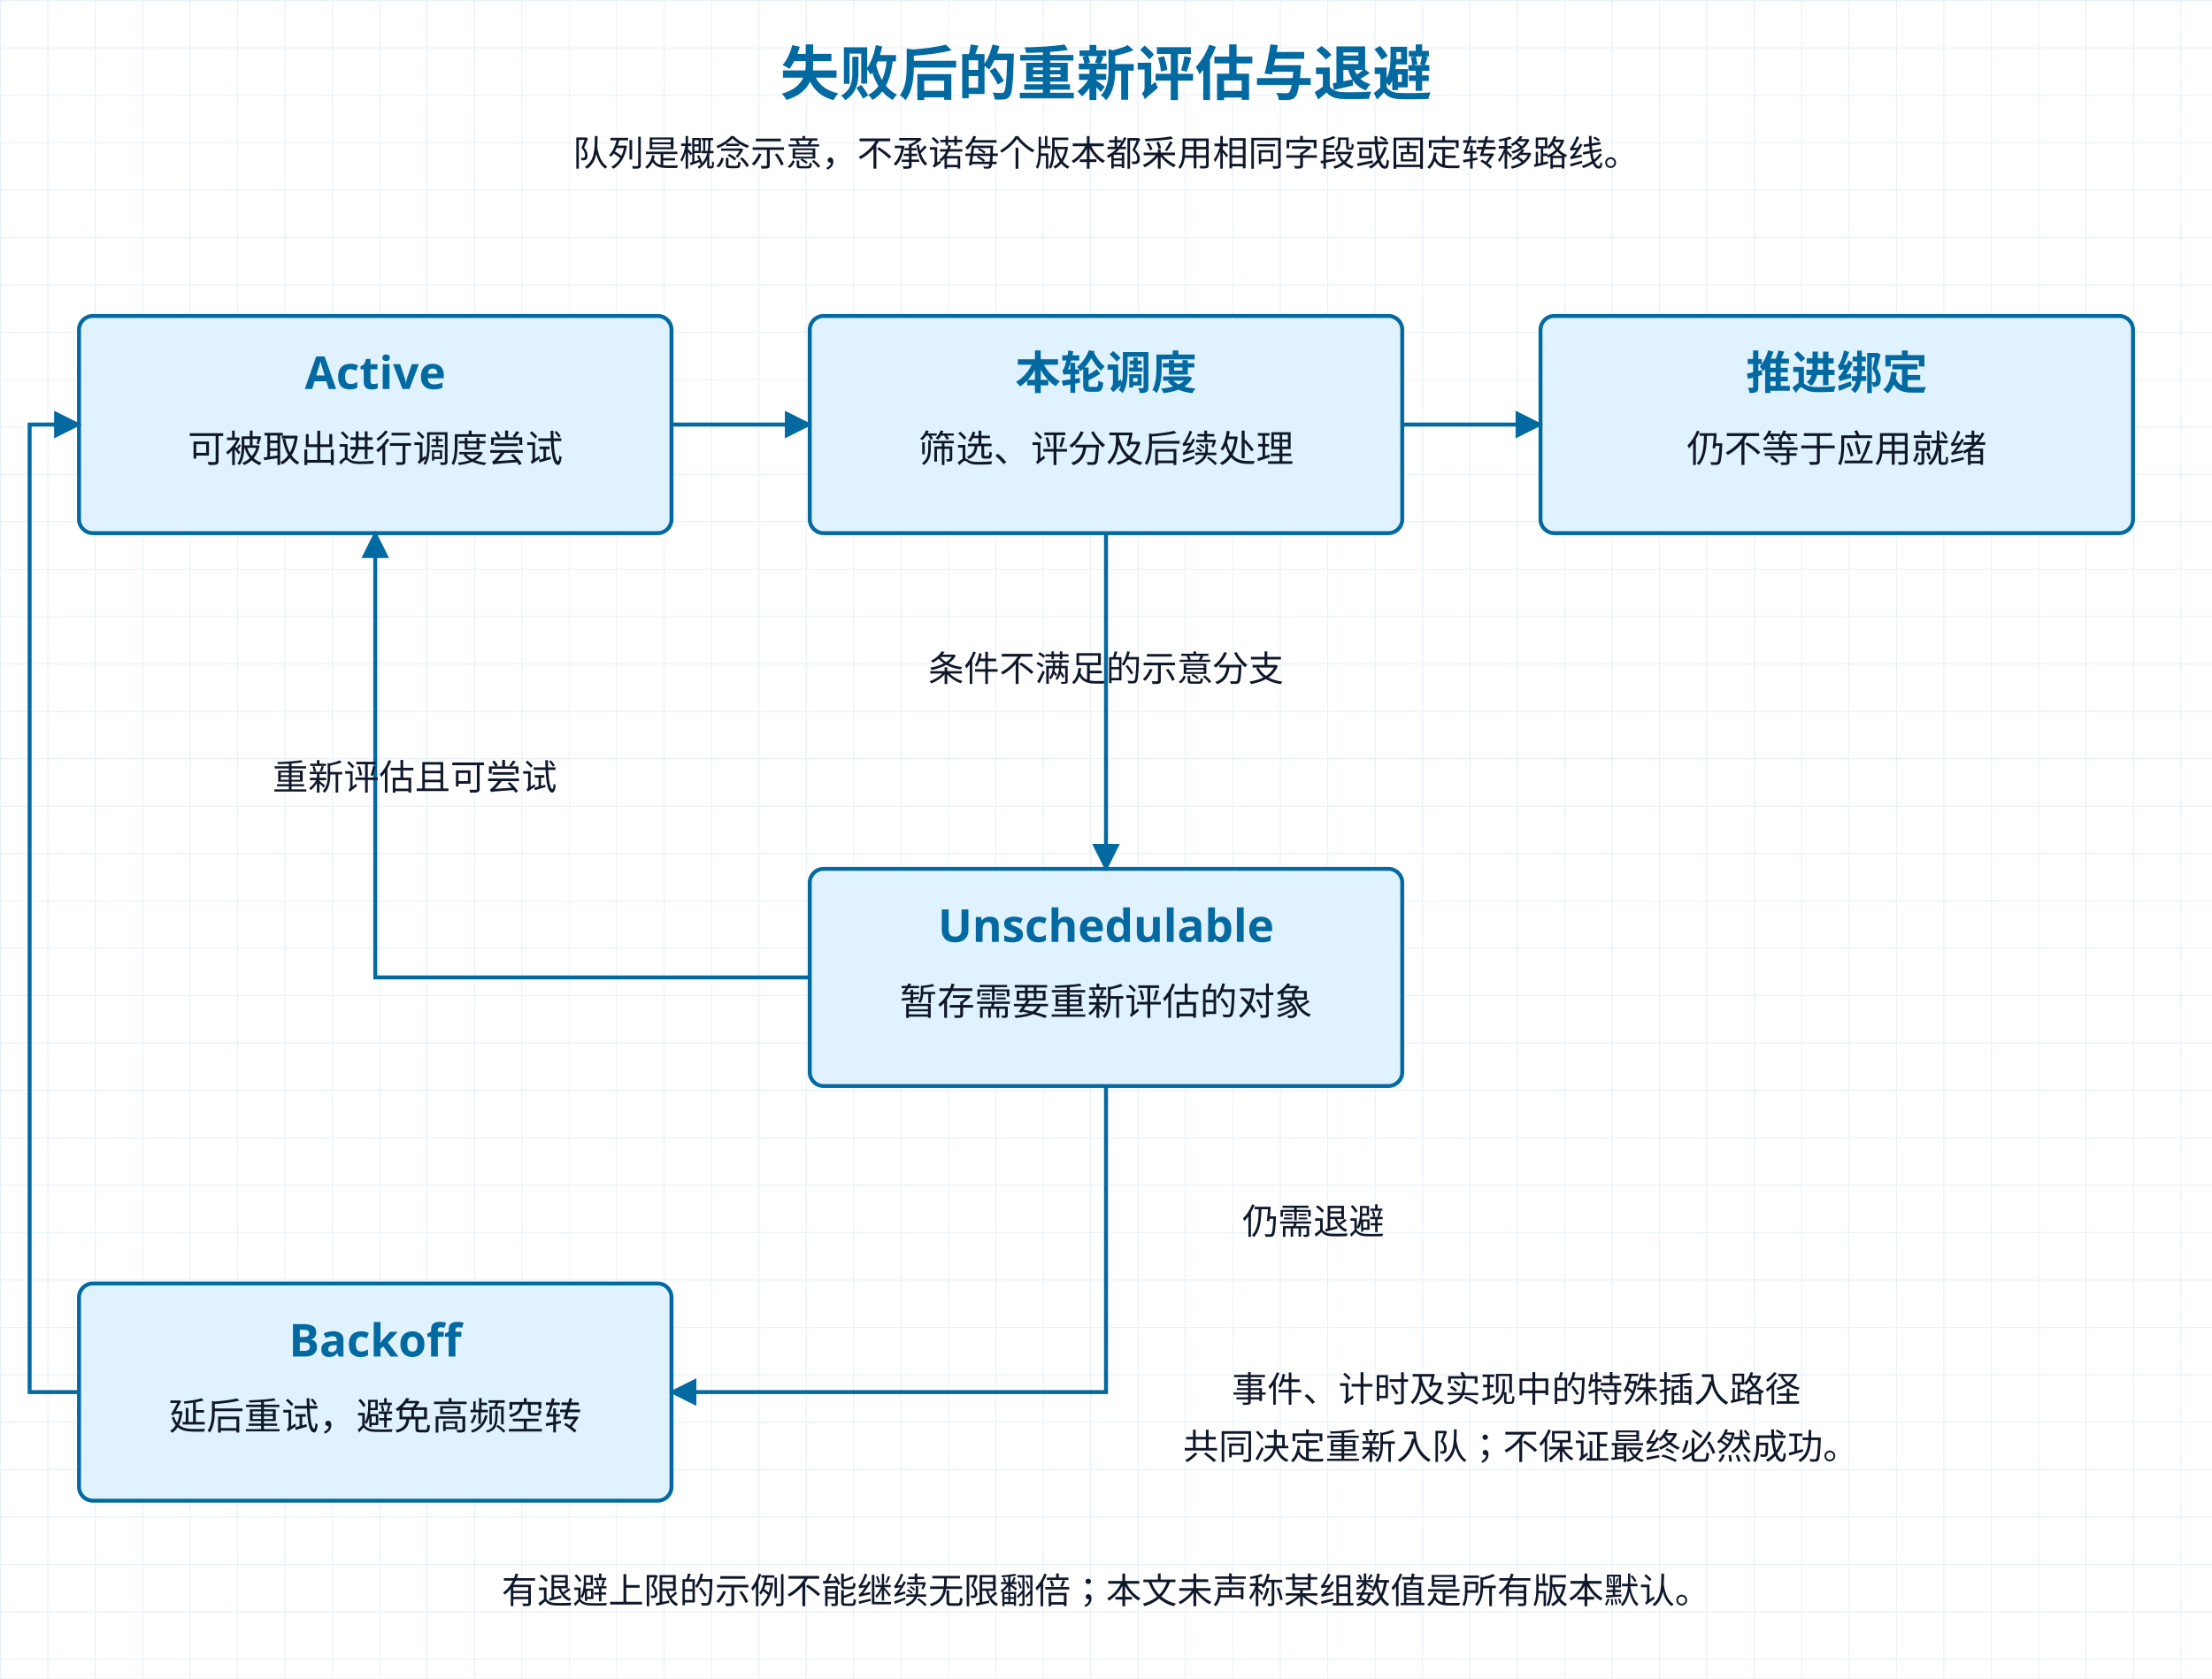
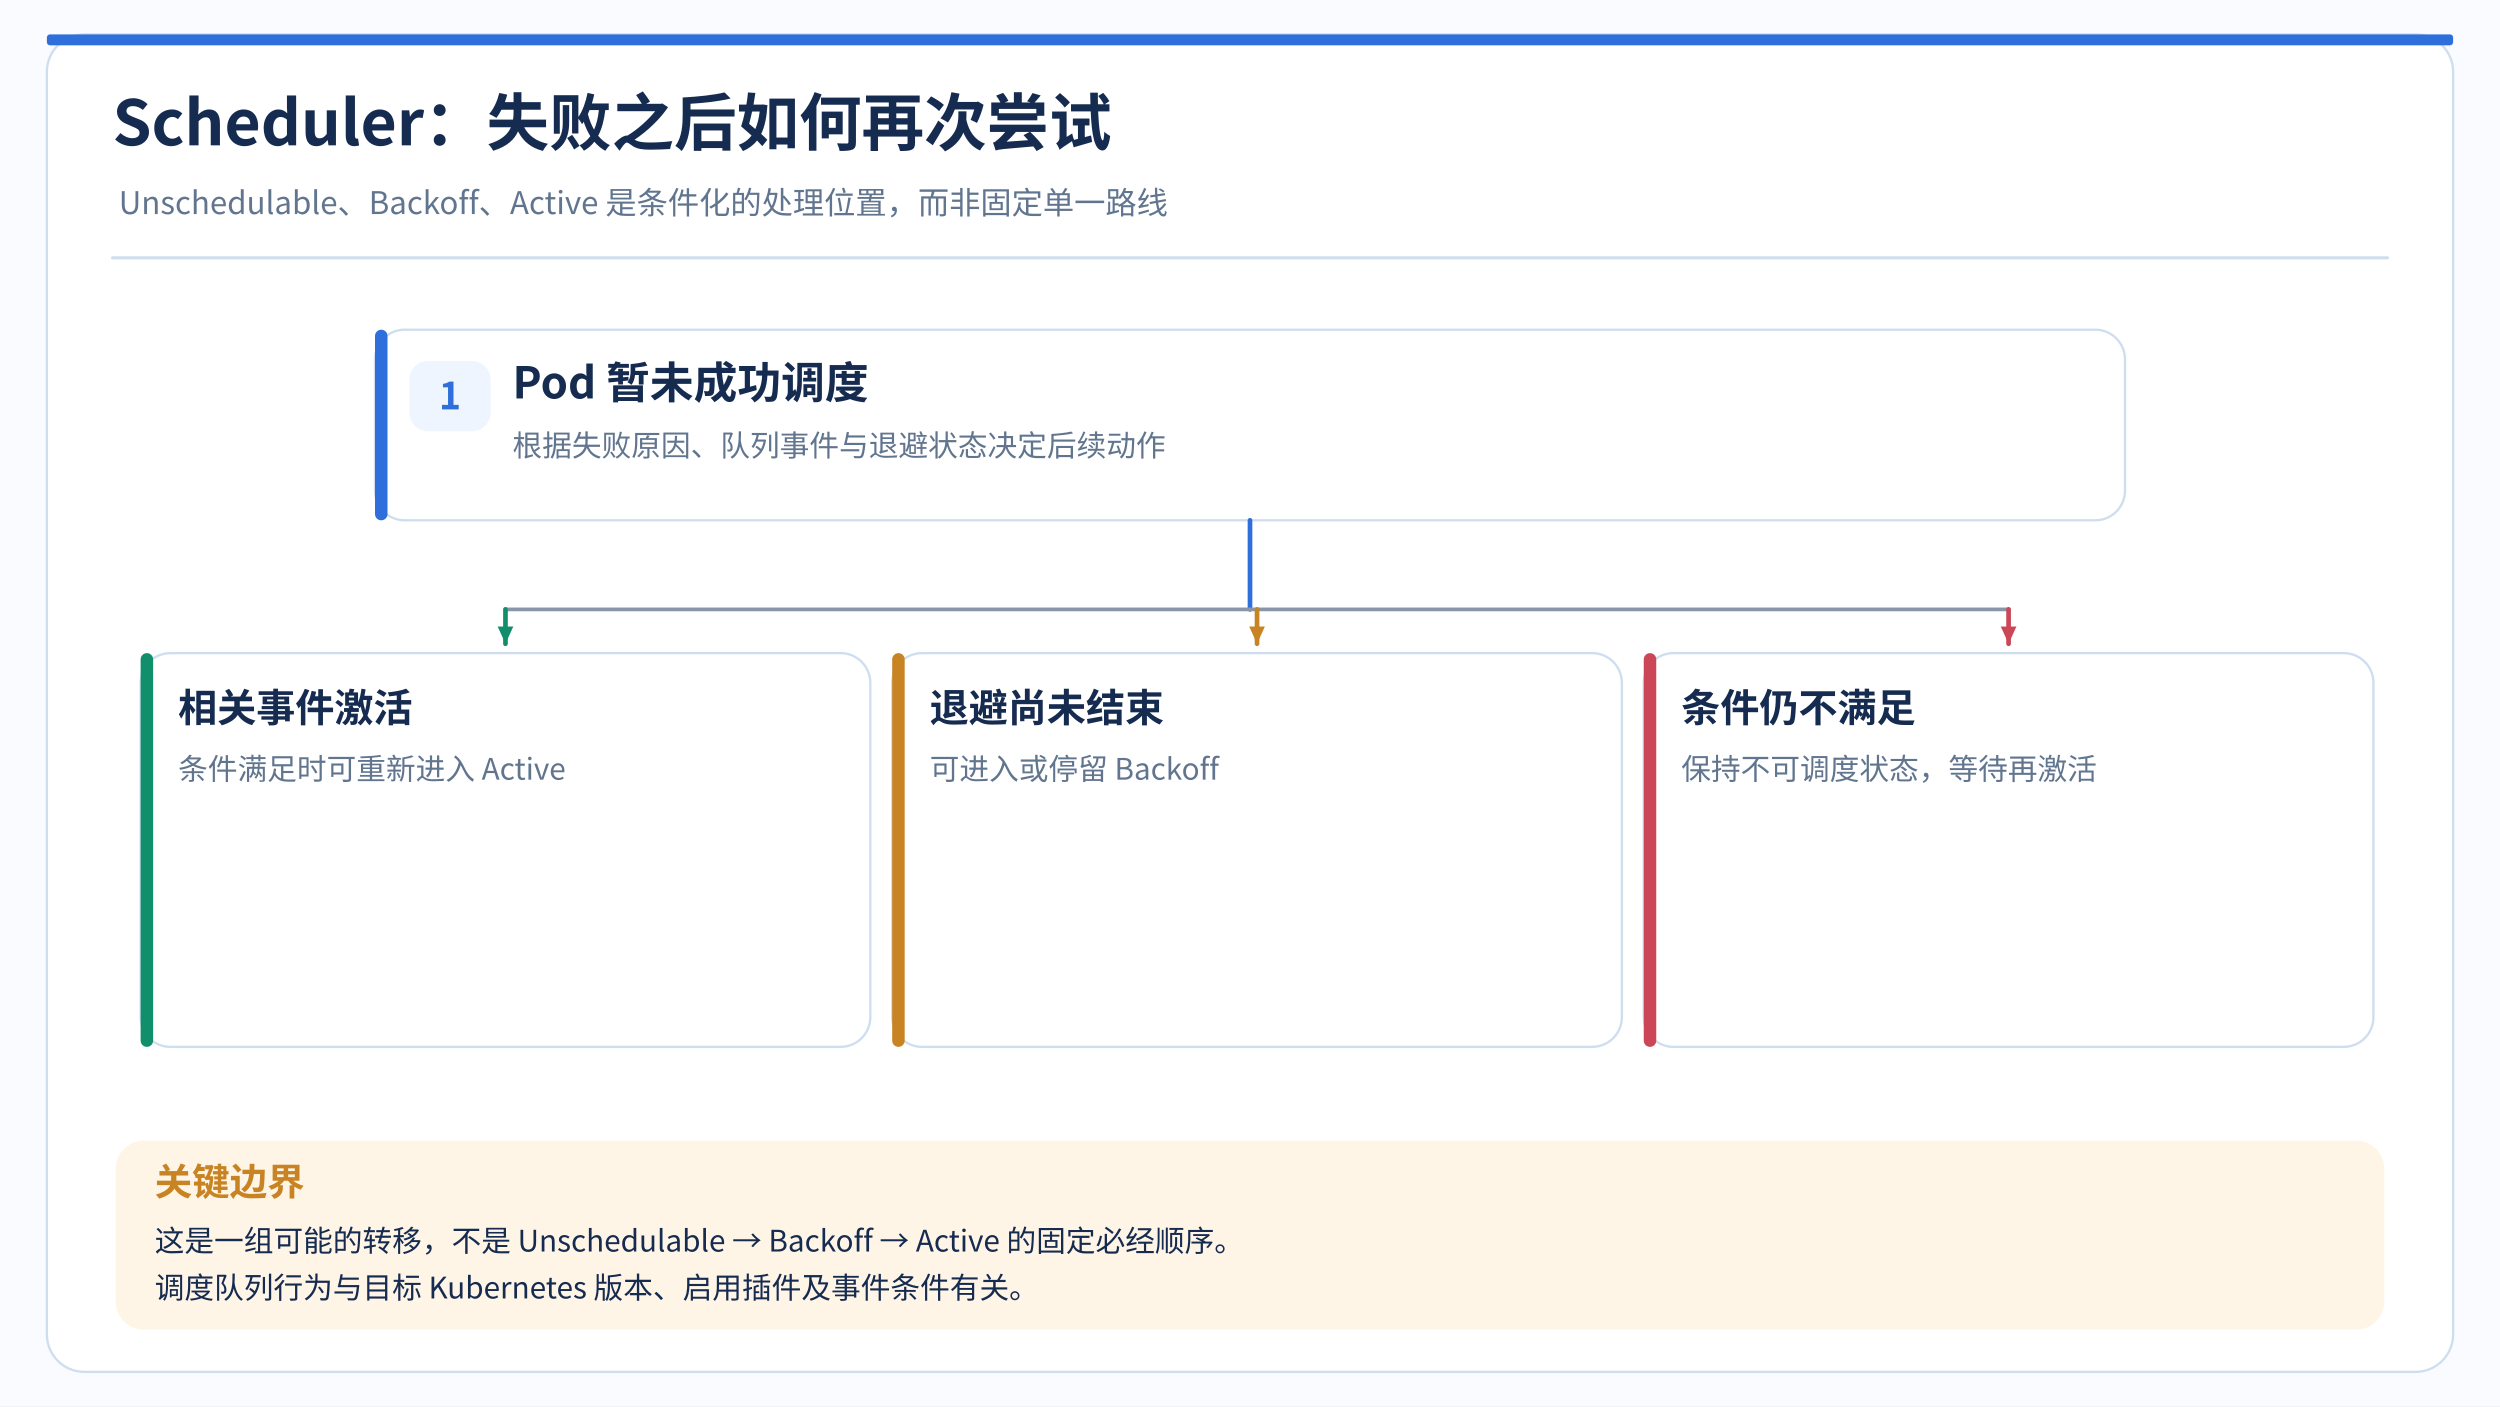
- <svg xmlns="http://www.w3.org/2000/svg" width="1120" height="850" viewBox="0 0 1120 850" role="img" aria-labelledby="title desc">
-   <defs>
-     <pattern id="grid" width="24" height="24" patternUnits="userSpaceOnUse">
-       <path d="M24 0H0V24" fill="none" stroke="#E7F1F8" stroke-width="1" />
-     </pattern>
-     <marker id="arrow" viewBox="0 0 10 10" refX="9" refY="5" markerWidth="7" markerHeight="7" orient="auto">
-       <path d="M0 0L10 5L0 10Z" fill="#0369A1" />
-     </marker>
-   </defs>
-   <rect width="100%" height="100%" fill="#FFFFFF" />
-   <rect width="100%" height="100%" fill="url(#grid)" />
-   <g font-family="Microsoft YaHei,Segoe UI,sans-serif">
-     <text x="560.0" y="48" text-anchor="middle" fill="#0369A1" font-size="30" font-weight="600">
-       <tspan x="560.0" dy="0">失败后的重新评估与退避</tspan>
-     </text>
-     <text x="560.0" y="84" text-anchor="middle" fill="#0F172A" font-size="18" font-weight="400">
-       <tspan x="560.0" dy="0">队列是概念示意，不承诺每个版本都采用相同字段或固定转移路线。</tspan>
-     </text>
-     <rect x="40" y="160" width="300" height="110" rx="7" fill="#E0F2FE" stroke="#0369A1" stroke-width="2" />
-     <text x="190.0" y="197" text-anchor="middle" fill="#0369A1" font-size="23" font-weight="600">
-       <tspan x="190.0" dy="0">Active</tspan>
-     </text>
-     <text x="190.0" y="234" text-anchor="middle" fill="#0F172A" font-size="19" font-weight="400">
-       <tspan x="190.0" dy="0">可被取出进行调度尝试</tspan>
-     </text>
-     <rect x="410" y="160" width="300" height="110" rx="7" fill="#E0F2FE" stroke="#0369A1" stroke-width="2" />
-     <text x="560.0" y="197" text-anchor="middle" fill="#0369A1" font-size="23" font-weight="600">
-       <tspan x="560.0" dy="0">本轮调度</tspan>
-     </text>
-     <text x="560.0" y="234" text-anchor="middle" fill="#0F172A" font-size="19" font-weight="400">
-       <tspan x="560.0" dy="0">筛选、评分及后续处理</tspan>
-     </text>
-     <rect x="780" y="160" width="300" height="110" rx="7" fill="#E0F2FE" stroke="#0369A1" stroke-width="2" />
-     <text x="930.0" y="197" text-anchor="middle" fill="#0369A1" font-size="23" font-weight="600">
-       <tspan x="930.0" dy="0">推进绑定</tspan>
-     </text>
-     <text x="930.0" y="234" text-anchor="middle" fill="#0F172A" font-size="19" font-weight="400">
-       <tspan x="930.0" dy="0">仍不等于应用就绪</tspan>
-     </text>
-     <rect x="410" y="440" width="300" height="110" rx="7" fill="#E0F2FE" stroke="#0369A1" stroke-width="2" />
-     <text x="560.0" y="477" text-anchor="middle" fill="#0369A1" font-size="23" font-weight="600">
-       <tspan x="560.0" dy="0">Unschedulable</tspan>
-     </text>
-     <text x="560.0" y="514" text-anchor="middle" fill="#0F172A" font-size="19" font-weight="400">
-       <tspan x="560.0" dy="0">暂存需要重新评估的对象</tspan>
-     </text>
-     <rect x="40" y="650" width="300" height="110" rx="7" fill="#E0F2FE" stroke="#0369A1" stroke-width="2" />
-     <text x="190.0" y="687" text-anchor="middle" fill="#0369A1" font-size="23" font-weight="600">
-       <tspan x="190.0" dy="0">Backoff</tspan>
-     </text>
-     <text x="190.0" y="724" text-anchor="middle" fill="#0F172A" font-size="19" font-weight="400">
-       <tspan x="190.0" dy="0">延后重试，避免高频空转</tspan>
-     </text>
-     <path d="M340 215 L410 215" fill="none" stroke="#0369A1" stroke-width="2" marker-end="url(#arrow)" />
-     <path d="M710 215 L780 215" fill="none" stroke="#0369A1" stroke-width="2" marker-end="url(#arrow)" />
-     <path d="M560 270 L560 440" fill="none" stroke="#0369A1" stroke-width="2" marker-end="url(#arrow)" />
-     <text x="560" y="345" text-anchor="middle" fill="#0F172A" font-size="18" font-weight="400">
-       <tspan x="560" dy="0">条件不满足的示意分支</tspan>
-     </text>
-     <path d="M410 495 L190 495 L190 270" fill="none" stroke="#0369A1" stroke-width="2" marker-end="url(#arrow)" />
-     <text x="210" y="400" text-anchor="middle" fill="#0F172A" font-size="18" font-weight="400">
-       <tspan x="210" dy="0">重新评估且可尝试</tspan>
-     </text>
-     <path d="M560 550 L560 705 L340 705" fill="none" stroke="#0369A1" stroke-width="2" marker-end="url(#arrow)" />
-     <text x="665" y="625" text-anchor="middle" fill="#0F172A" font-size="18" font-weight="400">
-       <tspan x="665" dy="0">仍需退避</tspan>
-     </text>
-     <path d="M40 705 L15 705 L15 215 L40 215" fill="none" stroke="#0369A1" stroke-width="2" marker-end="url(#arrow)" />
-     <text x="770" y="710" text-anchor="middle" fill="#0F172A" font-size="18" font-weight="400">
-       <tspan x="770" dy="0">事件、计时及实现中的特殊插入路径</tspan>
-       <tspan x="770" dy="29">共同决定重新入队；不保证最终必然成功。</tspan>
-     </text>
-     <text x="560.0" y="812" text-anchor="middle" fill="#0F172A" font-size="18" font-weight="400">
-       <tspan x="560.0" dy="0">有退避上限的示例不能继续无限翻倍；本文未声称某组数值是所有版本默认。</tspan>
-     </text>
-   </g>
+ <svg xmlns="http://www.w3.org/2000/svg" baseProfile="full" height="900" version="1.1" viewBox="0 0 1600 900" width="1600">
+   <defs />
+   <rect fill="#F9FBFE" height="900" rx="0" ry="0" stroke="none" stroke-width="1.5" width="1600" x="0" y="0" />
+   <rect fill="#FFFFFF" height="856" rx="24" ry="24" stroke="#CFDEEF" stroke-width="1.5" width="1540" x="30" y="22" />
+   <rect fill="#2F6FDB" height="7" rx="2" ry="2" stroke="none" stroke-width="1.5" width="1540" x="30" y="22" />
+   <text fill="#162B50" font-family="Noto Sans CJK SC" font-size="40" font-weight="bold" x="72" y="93">Scheduler：失败之后如何再次尝试</text>
+   <text fill="#61758F" font-family="Noto Sans CJK SC" font-size="20" font-weight="normal" x="76" y="137">Unschedulable、Backoff、Active 是条件化的处理位置，而非固定单一路线</text>
+   <polyline fill="none" points="72,165 1528,165" stroke="#CFDEEF" stroke-linecap="round" stroke-linejoin="round" stroke-width="2" />
+   <rect fill="#FFFFFF" height="122" rx="19" ry="19" stroke="#CFDEEF" stroke-width="1.5" width="1120" x="240" y="211" />
+   <rect fill="#2F6FDB" height="122" rx="4" ry="4" stroke="none" stroke-width="1.5" width="8" x="240" y="211" />
+   <rect fill="#EEF5FF" height="45" rx="12" ry="12" stroke="none" stroke-width="1.5" width="52" x="262" y="231" />
+   <text fill="#2F6FDB" font-family="Noto Sans CJK SC" font-size="24" font-weight="bold" text-anchor="middle" x="288" y="262">1</text>
+   <text fill="#162B50" font-family="Noto Sans CJK SC" font-size="28" font-weight="bold" x="328" y="255">Pod 暂未成功调度</text>
+   <text fill="#61758F" font-family="Noto Sans CJK SC" font-size="19" font-weight="normal" x="328" y="292">根据失败原因、队列事件与退避状态决定后续动作</text>
+   <polyline fill="none" points="800,333 800,390" stroke="#2F6FDB" stroke-linecap="round" stroke-linejoin="round" stroke-width="3" />
+   <polyline fill="none" points="323.5,390 1285.5,390" stroke="#8996A8" stroke-linecap="round" stroke-linejoin="round" stroke-width="2.4" />
+   <polyline fill="none" points="323.5,390 323.5,412" stroke="#118E6B" stroke-linecap="round" stroke-linejoin="round" stroke-width="3" />
+   <polygon fill="#118E6B" points="323.5,412 328.5,401.0 318.5,401.0" />
+   <rect fill="#FFFFFF" height="252" rx="19" ry="19" stroke="#CFDEEF" stroke-width="1.5" width="467" x="90" y="418" />
+   <rect fill="#118E6B" height="252" rx="4" ry="4" stroke="none" stroke-width="1.5" width="8" x="90" y="418" />
+   <text fill="#162B50" font-family="Noto Sans CJK SC" font-size="25" font-weight="bold" x="114" y="462">相关事件激活</text>
+   <text fill="#61758F" font-family="Noto Sans CJK SC" font-size="19" font-weight="normal" x="114" y="499">条件满足时可重新进入 Active</text>
+   <polyline fill="none" points="804.5,390 804.5,412" stroke="#C88323" stroke-linecap="round" stroke-linejoin="round" stroke-width="3" />
+   <polygon fill="#C88323" points="804.5,412 809.5,401.0 799.5,401.0" />
+   <rect fill="#FFFFFF" height="252" rx="19" ry="19" stroke="#CFDEEF" stroke-width="1.5" width="467" x="571" y="418" />
+   <rect fill="#C88323" height="252" rx="4" ry="4" stroke="none" stroke-width="1.5" width="8" x="571" y="418" />
+   <text fill="#162B50" font-family="Noto Sans CJK SC" font-size="25" font-weight="bold" x="595" y="462">退避尚未结束</text>
+   <text fill="#61758F" font-family="Noto Sans CJK SC" font-size="19" font-weight="normal" x="595" y="499">可进入或停留 Backoff</text>
+   <polyline fill="none" points="1285.5,390 1285.5,412" stroke="#CB4656" stroke-linecap="round" stroke-linejoin="round" stroke-width="3" />
+   <polygon fill="#CB4656" points="1285.5,412 1290.5,401.0 1280.5,401.0" />
+   <rect fill="#FFFFFF" height="252" rx="19" ry="19" stroke="#CFDEEF" stroke-width="1.5" width="467" x="1052" y="418" />
+   <rect fill="#CB4656" height="252" rx="4" ry="4" stroke="none" stroke-width="1.5" width="8" x="1052" y="418" />
+   <text fill="#162B50" font-family="Noto Sans CJK SC" font-size="25" font-weight="bold" x="1076" y="462">条件仍不满足</text>
+   <text fill="#61758F" font-family="Noto Sans CJK SC" font-size="19" font-weight="normal" x="1076" y="499">保持不可调度状态，等待再激活</text>
+   <rect fill="#FFF5E7" height="121" rx="18" ry="18" stroke="none" stroke-width="1.5" width="1452" x="74" y="730" />
+   <text fill="#C88323" font-family="Noto Sans CJK SC" font-size="24" font-weight="bold" x="99" y="765">关键边界</text>
+   <text fill="#162B50" font-family="Noto Sans CJK SC" font-size="19" font-weight="normal" x="99" y="801">这是一组可能的转移，不是 Unschedulable → Backoff → Active 的固定必经顺序。</text>
+   <text fill="#162B50" font-family="Noto Sans CJK SC" font-size="19" font-weight="normal" x="99" y="831">调度队列行为与目标 Kubernetes 版本、启用插件及事件条件有关。</text>
</svg>
